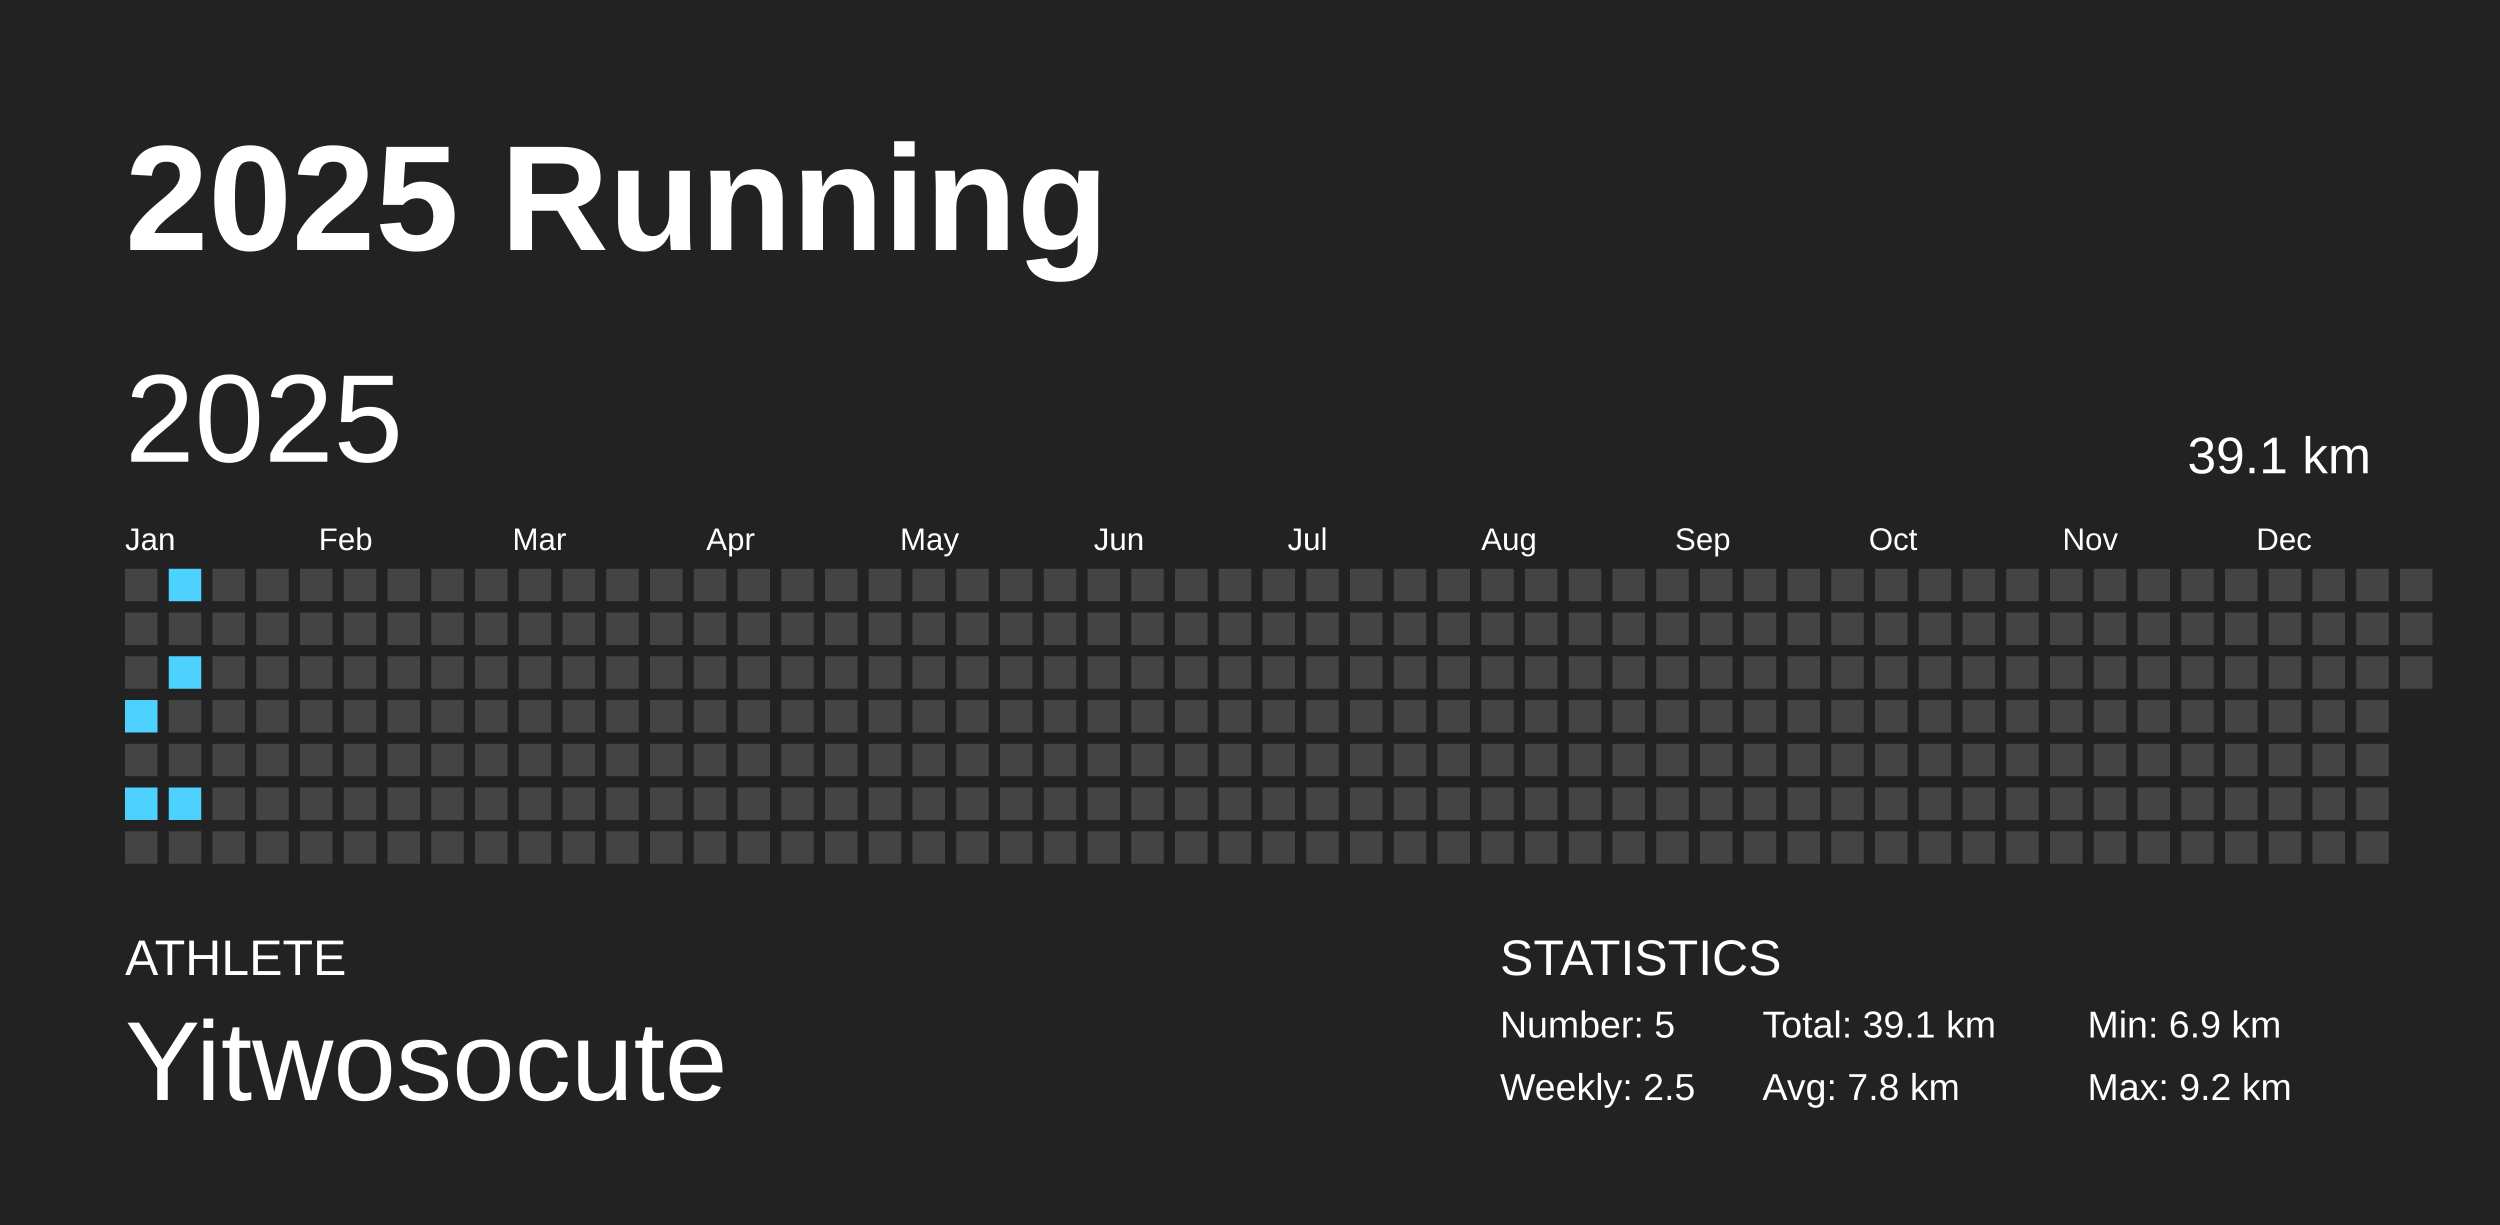
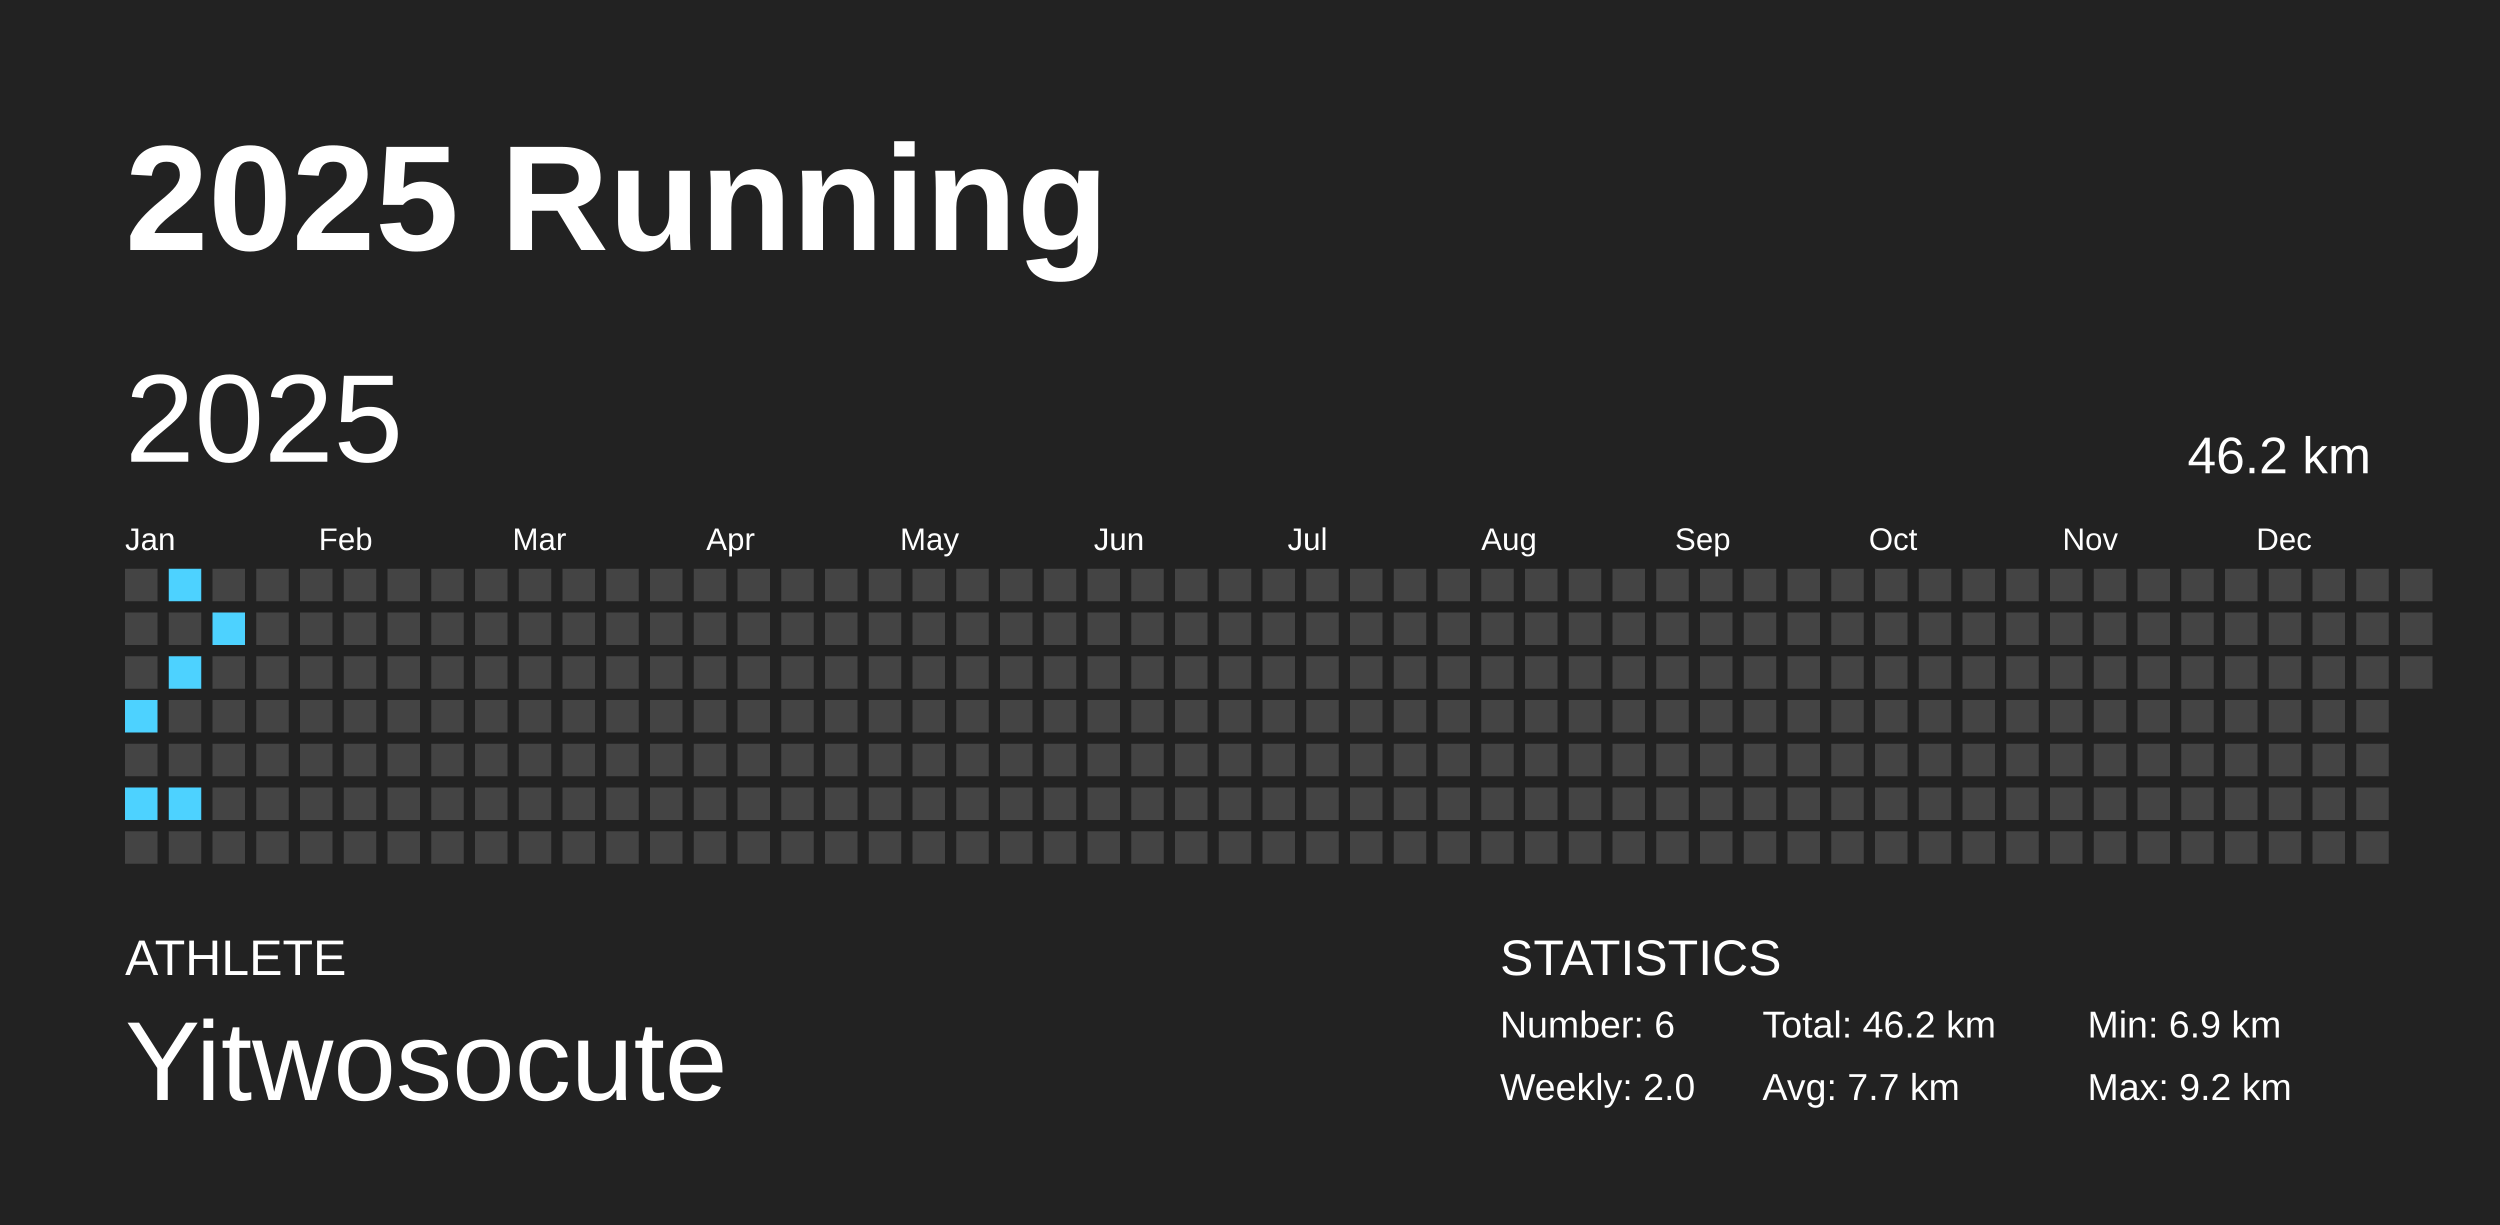
<svg xmlns="http://www.w3.org/2000/svg" baseProfile="full" height="98mm" version="1.1" viewBox="0,0,200,98" width="200mm">
  <defs />
  <rect fill="#222222" height="98" width="200" x="0" y="0" />
  <text fill="#FFFFFF" style="font-size:12px; font-family:Arial; font-weight:bold;" x="10" y="20">2025 Running</text>
  <text fill="#FFFFFF" style="font-size:4px; font-family:Arial" x="10" y="78">ATHLETE</text>
  <text fill="#FFFFFF" style="font-size:9px; font-family:Arial" x="10" y="88">Yitwosocute</text>
  <text fill="#FFFFFF" style="font-size:4px; font-family:Arial" x="120" y="78">STATISTICS</text>
-   <text fill="#FFFFFF" style="font-size:3px; font-family:Arial" x="120" y="83">Number: 5</text>
-   <text fill="#FFFFFF" style="font-size:3px; font-family:Arial" x="120" y="88">Weekly: 2.5</text>
-   <text fill="#FFFFFF" style="font-size:3px; font-family:Arial" x="141" y="83">Total: 39.1 km</text>
-   <text fill="#FFFFFF" style="font-size:3px; font-family:Arial" x="141" y="88">Avg: 7.8 km</text>
+   <text fill="#FFFFFF" style="font-size:3px; font-family:Arial" x="120" y="83">Number: 6</text>
+   <text fill="#FFFFFF" style="font-size:3px; font-family:Arial" x="120" y="88">Weekly: 2.0</text>
+   <text fill="#FFFFFF" style="font-size:3px; font-family:Arial" x="141" y="83">Total: 46.2 km</text>
+   <text fill="#FFFFFF" style="font-size:3px; font-family:Arial" x="141" y="88">Avg: 7.7 km</text>
  <text fill="#FFFFFF" style="font-size:3px; font-family:Arial" x="167" y="83">Min: 6.9 km</text>
  <text fill="#FFFFFF" style="font-size:3px; font-family:Arial" x="167" y="88">Max: 9.2 km</text>
  <text dominant-baseline="hanging" fill="#FFFFFF" style="font-size:10.0px; font-family:Arial;" x="10" y="30">2025</text>
-   <text dominant-baseline="hanging" fill="#FFFFFF" style="font-size:4.125px; font-family:Arial;" x="175" y="35">39.1 km</text>
+   <text dominant-baseline="hanging" fill="#FFFFFF" style="font-size:4.125px; font-family:Arial;" x="175" y="35">46.2 km</text>
  <text fill="#FFFFFF" style="font-size:2.5px; font-family:Arial" x="10.0" y="44">Jan</text>
  <text fill="#FFFFFF" style="font-size:2.5px; font-family:Arial" x="25.5" y="44">Feb</text>
  <text fill="#FFFFFF" style="font-size:2.5px; font-family:Arial" x="41.0" y="44">Mar</text>
  <text fill="#FFFFFF" style="font-size:2.5px; font-family:Arial" x="56.5" y="44">Apr</text>
  <text fill="#FFFFFF" style="font-size:2.5px; font-family:Arial" x="72.0" y="44">May</text>
  <text fill="#FFFFFF" style="font-size:2.5px; font-family:Arial" x="87.5" y="44">Jun</text>
  <text fill="#FFFFFF" style="font-size:2.5px; font-family:Arial" x="103.0" y="44">Jul</text>
  <text fill="#FFFFFF" style="font-size:2.5px; font-family:Arial" x="118.5" y="44">Aug</text>
  <text fill="#FFFFFF" style="font-size:2.5px; font-family:Arial" x="134.0" y="44">Sep</text>
  <text fill="#FFFFFF" style="font-size:2.5px; font-family:Arial" x="149.5" y="44">Oct</text>
  <text fill="#FFFFFF" style="font-size:2.5px; font-family:Arial" x="165.0" y="44">Nov</text>
  <text fill="#FFFFFF" style="font-size:2.5px; font-family:Arial" x="180.5" y="44">Dec</text>
  <rect fill="#444444" height="2.6" width="2.6" x="10.0" y="45.5" />
  <rect fill="#444444" height="2.6" width="2.6" x="10.0" y="49.0" />
  <rect fill="#444444" height="2.6" width="2.6" x="10.0" y="52.5" />
  <rect fill="#4dd2ff" height="2.6" width="2.6" x="10.0" y="56.0" />
  <rect fill="#444444" height="2.6" width="2.6" x="10.0" y="59.5" />
  <rect fill="#4dd2ff" height="2.6" width="2.6" x="10.0" y="63.0" />
  <rect fill="#444444" height="2.6" width="2.6" x="10.0" y="66.5" />
  <rect fill="#4dd2ff" height="2.6" width="2.6" x="13.5" y="45.5" />
  <rect fill="#444444" height="2.6" width="2.6" x="13.5" y="49.0" />
  <rect fill="#4dd2ff" height="2.6" width="2.6" x="13.5" y="52.5" />
  <rect fill="#444444" height="2.6" width="2.6" x="13.5" y="56.0" />
  <rect fill="#444444" height="2.6" width="2.6" x="13.5" y="59.5" />
  <rect fill="#4dd2ff" height="2.6" width="2.6" x="13.5" y="63.0" />
  <rect fill="#444444" height="2.6" width="2.6" x="13.5" y="66.5" />
  <rect fill="#444444" height="2.6" width="2.6" x="17.0" y="45.5" />
-   <rect fill="#444444" height="2.6" width="2.6" x="17.0" y="49.0" />
+   <rect fill="#4dd2ff" height="2.6" width="2.6" x="17.0" y="49.0" />
  <rect fill="#444444" height="2.6" width="2.6" x="17.0" y="52.5" />
  <rect fill="#444444" height="2.6" width="2.6" x="17.0" y="56.0" />
  <rect fill="#444444" height="2.6" width="2.6" x="17.0" y="59.5" />
  <rect fill="#444444" height="2.6" width="2.6" x="17.0" y="63.0" />
  <rect fill="#444444" height="2.6" width="2.6" x="17.0" y="66.5" />
  <rect fill="#444444" height="2.6" width="2.6" x="20.5" y="45.5" />
  <rect fill="#444444" height="2.6" width="2.6" x="20.5" y="49.0" />
  <rect fill="#444444" height="2.6" width="2.6" x="20.5" y="52.5" />
  <rect fill="#444444" height="2.6" width="2.6" x="20.5" y="56.0" />
  <rect fill="#444444" height="2.6" width="2.6" x="20.5" y="59.5" />
  <rect fill="#444444" height="2.6" width="2.6" x="20.5" y="63.0" />
  <rect fill="#444444" height="2.6" width="2.6" x="20.5" y="66.5" />
  <rect fill="#444444" height="2.6" width="2.6" x="24.0" y="45.5" />
  <rect fill="#444444" height="2.6" width="2.6" x="24.0" y="49.0" />
  <rect fill="#444444" height="2.6" width="2.6" x="24.0" y="52.5" />
  <rect fill="#444444" height="2.6" width="2.6" x="24.0" y="56.0" />
  <rect fill="#444444" height="2.6" width="2.6" x="24.0" y="59.5" />
  <rect fill="#444444" height="2.6" width="2.6" x="24.0" y="63.0" />
  <rect fill="#444444" height="2.6" width="2.6" x="24.0" y="66.5" />
  <rect fill="#444444" height="2.6" width="2.6" x="27.5" y="45.5" />
  <rect fill="#444444" height="2.6" width="2.6" x="27.5" y="49.0" />
  <rect fill="#444444" height="2.6" width="2.6" x="27.5" y="52.5" />
  <rect fill="#444444" height="2.6" width="2.6" x="27.5" y="56.0" />
  <rect fill="#444444" height="2.6" width="2.6" x="27.5" y="59.5" />
  <rect fill="#444444" height="2.6" width="2.6" x="27.5" y="63.0" />
  <rect fill="#444444" height="2.6" width="2.6" x="27.5" y="66.5" />
  <rect fill="#444444" height="2.6" width="2.6" x="31.0" y="45.5" />
  <rect fill="#444444" height="2.6" width="2.6" x="31.0" y="49.0" />
  <rect fill="#444444" height="2.6" width="2.6" x="31.0" y="52.5" />
  <rect fill="#444444" height="2.6" width="2.6" x="31.0" y="56.0" />
  <rect fill="#444444" height="2.6" width="2.6" x="31.0" y="59.5" />
  <rect fill="#444444" height="2.6" width="2.6" x="31.0" y="63.0" />
  <rect fill="#444444" height="2.6" width="2.6" x="31.0" y="66.5" />
  <rect fill="#444444" height="2.6" width="2.6" x="34.5" y="45.5" />
  <rect fill="#444444" height="2.6" width="2.6" x="34.5" y="49.0" />
  <rect fill="#444444" height="2.6" width="2.6" x="34.5" y="52.5" />
  <rect fill="#444444" height="2.6" width="2.6" x="34.5" y="56.0" />
  <rect fill="#444444" height="2.6" width="2.6" x="34.5" y="59.5" />
  <rect fill="#444444" height="2.6" width="2.6" x="34.5" y="63.0" />
  <rect fill="#444444" height="2.6" width="2.6" x="34.5" y="66.5" />
  <rect fill="#444444" height="2.6" width="2.6" x="38.0" y="45.5" />
  <rect fill="#444444" height="2.6" width="2.6" x="38.0" y="49.0" />
  <rect fill="#444444" height="2.6" width="2.6" x="38.0" y="52.5" />
  <rect fill="#444444" height="2.6" width="2.6" x="38.0" y="56.0" />
  <rect fill="#444444" height="2.6" width="2.6" x="38.0" y="59.5" />
  <rect fill="#444444" height="2.6" width="2.6" x="38.0" y="63.0" />
  <rect fill="#444444" height="2.6" width="2.6" x="38.0" y="66.5" />
  <rect fill="#444444" height="2.6" width="2.6" x="41.5" y="45.5" />
  <rect fill="#444444" height="2.6" width="2.6" x="41.5" y="49.0" />
  <rect fill="#444444" height="2.6" width="2.6" x="41.5" y="52.5" />
  <rect fill="#444444" height="2.6" width="2.6" x="41.5" y="56.0" />
  <rect fill="#444444" height="2.6" width="2.6" x="41.5" y="59.5" />
  <rect fill="#444444" height="2.6" width="2.6" x="41.5" y="63.0" />
  <rect fill="#444444" height="2.6" width="2.6" x="41.5" y="66.5" />
  <rect fill="#444444" height="2.6" width="2.6" x="45.0" y="45.5" />
  <rect fill="#444444" height="2.6" width="2.6" x="45.0" y="49.0" />
  <rect fill="#444444" height="2.6" width="2.6" x="45.0" y="52.5" />
  <rect fill="#444444" height="2.6" width="2.6" x="45.0" y="56.0" />
  <rect fill="#444444" height="2.6" width="2.6" x="45.0" y="59.5" />
  <rect fill="#444444" height="2.6" width="2.6" x="45.0" y="63.0" />
  <rect fill="#444444" height="2.6" width="2.6" x="45.0" y="66.5" />
  <rect fill="#444444" height="2.6" width="2.6" x="48.5" y="45.5" />
  <rect fill="#444444" height="2.6" width="2.6" x="48.5" y="49.0" />
  <rect fill="#444444" height="2.6" width="2.6" x="48.5" y="52.5" />
  <rect fill="#444444" height="2.6" width="2.6" x="48.5" y="56.0" />
  <rect fill="#444444" height="2.6" width="2.6" x="48.5" y="59.5" />
  <rect fill="#444444" height="2.6" width="2.6" x="48.5" y="63.0" />
  <rect fill="#444444" height="2.6" width="2.6" x="48.5" y="66.5" />
  <rect fill="#444444" height="2.6" width="2.6" x="52.0" y="45.5" />
  <rect fill="#444444" height="2.6" width="2.6" x="52.0" y="49.0" />
  <rect fill="#444444" height="2.6" width="2.6" x="52.0" y="52.5" />
  <rect fill="#444444" height="2.6" width="2.6" x="52.0" y="56.0" />
  <rect fill="#444444" height="2.6" width="2.6" x="52.0" y="59.5" />
  <rect fill="#444444" height="2.6" width="2.6" x="52.0" y="63.0" />
  <rect fill="#444444" height="2.6" width="2.6" x="52.0" y="66.5" />
  <rect fill="#444444" height="2.6" width="2.6" x="55.5" y="45.5" />
  <rect fill="#444444" height="2.6" width="2.6" x="55.5" y="49.0" />
  <rect fill="#444444" height="2.6" width="2.6" x="55.5" y="52.5" />
  <rect fill="#444444" height="2.6" width="2.6" x="55.5" y="56.0" />
  <rect fill="#444444" height="2.6" width="2.6" x="55.5" y="59.5" />
  <rect fill="#444444" height="2.6" width="2.6" x="55.5" y="63.0" />
  <rect fill="#444444" height="2.6" width="2.6" x="55.5" y="66.5" />
  <rect fill="#444444" height="2.6" width="2.6" x="59.0" y="45.5" />
  <rect fill="#444444" height="2.6" width="2.6" x="59.0" y="49.0" />
  <rect fill="#444444" height="2.6" width="2.6" x="59.0" y="52.5" />
  <rect fill="#444444" height="2.6" width="2.6" x="59.0" y="56.0" />
  <rect fill="#444444" height="2.6" width="2.6" x="59.0" y="59.5" />
  <rect fill="#444444" height="2.6" width="2.6" x="59.0" y="63.0" />
  <rect fill="#444444" height="2.6" width="2.6" x="59.0" y="66.5" />
  <rect fill="#444444" height="2.6" width="2.6" x="62.5" y="45.5" />
  <rect fill="#444444" height="2.6" width="2.6" x="62.5" y="49.0" />
  <rect fill="#444444" height="2.6" width="2.6" x="62.5" y="52.5" />
  <rect fill="#444444" height="2.6" width="2.6" x="62.5" y="56.0" />
  <rect fill="#444444" height="2.6" width="2.6" x="62.5" y="59.5" />
  <rect fill="#444444" height="2.6" width="2.6" x="62.5" y="63.0" />
  <rect fill="#444444" height="2.6" width="2.6" x="62.5" y="66.5" />
  <rect fill="#444444" height="2.6" width="2.6" x="66.0" y="45.5" />
  <rect fill="#444444" height="2.6" width="2.6" x="66.0" y="49.0" />
  <rect fill="#444444" height="2.6" width="2.6" x="66.0" y="52.5" />
  <rect fill="#444444" height="2.6" width="2.6" x="66.0" y="56.0" />
  <rect fill="#444444" height="2.6" width="2.6" x="66.0" y="59.5" />
  <rect fill="#444444" height="2.6" width="2.6" x="66.0" y="63.0" />
  <rect fill="#444444" height="2.6" width="2.6" x="66.0" y="66.5" />
  <rect fill="#444444" height="2.6" width="2.6" x="69.5" y="45.5" />
  <rect fill="#444444" height="2.6" width="2.6" x="69.5" y="49.0" />
  <rect fill="#444444" height="2.6" width="2.6" x="69.5" y="52.5" />
  <rect fill="#444444" height="2.6" width="2.6" x="69.5" y="56.0" />
  <rect fill="#444444" height="2.6" width="2.6" x="69.5" y="59.5" />
  <rect fill="#444444" height="2.6" width="2.6" x="69.5" y="63.0" />
  <rect fill="#444444" height="2.6" width="2.6" x="69.5" y="66.5" />
  <rect fill="#444444" height="2.6" width="2.6" x="73.0" y="45.5" />
  <rect fill="#444444" height="2.6" width="2.6" x="73.0" y="49.0" />
  <rect fill="#444444" height="2.6" width="2.6" x="73.0" y="52.5" />
  <rect fill="#444444" height="2.6" width="2.6" x="73.0" y="56.0" />
  <rect fill="#444444" height="2.6" width="2.6" x="73.0" y="59.5" />
  <rect fill="#444444" height="2.6" width="2.6" x="73.0" y="63.0" />
  <rect fill="#444444" height="2.6" width="2.6" x="73.0" y="66.5" />
  <rect fill="#444444" height="2.6" width="2.6" x="76.5" y="45.5" />
  <rect fill="#444444" height="2.6" width="2.6" x="76.5" y="49.0" />
  <rect fill="#444444" height="2.6" width="2.6" x="76.5" y="52.5" />
  <rect fill="#444444" height="2.6" width="2.6" x="76.5" y="56.0" />
  <rect fill="#444444" height="2.6" width="2.6" x="76.5" y="59.5" />
  <rect fill="#444444" height="2.6" width="2.6" x="76.5" y="63.0" />
  <rect fill="#444444" height="2.6" width="2.6" x="76.5" y="66.5" />
  <rect fill="#444444" height="2.6" width="2.6" x="80.0" y="45.5" />
  <rect fill="#444444" height="2.6" width="2.6" x="80.0" y="49.0" />
  <rect fill="#444444" height="2.6" width="2.6" x="80.0" y="52.5" />
  <rect fill="#444444" height="2.6" width="2.6" x="80.0" y="56.0" />
  <rect fill="#444444" height="2.6" width="2.6" x="80.0" y="59.5" />
  <rect fill="#444444" height="2.6" width="2.6" x="80.0" y="63.0" />
  <rect fill="#444444" height="2.6" width="2.6" x="80.0" y="66.5" />
  <rect fill="#444444" height="2.6" width="2.6" x="83.5" y="45.5" />
  <rect fill="#444444" height="2.6" width="2.6" x="83.5" y="49.0" />
  <rect fill="#444444" height="2.6" width="2.6" x="83.5" y="52.5" />
  <rect fill="#444444" height="2.6" width="2.6" x="83.5" y="56.0" />
  <rect fill="#444444" height="2.6" width="2.6" x="83.5" y="59.5" />
  <rect fill="#444444" height="2.6" width="2.6" x="83.5" y="63.0" />
  <rect fill="#444444" height="2.6" width="2.6" x="83.5" y="66.5" />
  <rect fill="#444444" height="2.6" width="2.6" x="87.0" y="45.5" />
  <rect fill="#444444" height="2.6" width="2.6" x="87.0" y="49.0" />
  <rect fill="#444444" height="2.6" width="2.6" x="87.0" y="52.5" />
  <rect fill="#444444" height="2.6" width="2.6" x="87.0" y="56.0" />
  <rect fill="#444444" height="2.6" width="2.6" x="87.0" y="59.5" />
  <rect fill="#444444" height="2.6" width="2.6" x="87.0" y="63.0" />
  <rect fill="#444444" height="2.6" width="2.6" x="87.0" y="66.5" />
  <rect fill="#444444" height="2.6" width="2.6" x="90.5" y="45.5" />
  <rect fill="#444444" height="2.6" width="2.6" x="90.5" y="49.0" />
  <rect fill="#444444" height="2.6" width="2.6" x="90.5" y="52.5" />
  <rect fill="#444444" height="2.6" width="2.6" x="90.5" y="56.0" />
  <rect fill="#444444" height="2.6" width="2.6" x="90.5" y="59.5" />
  <rect fill="#444444" height="2.6" width="2.6" x="90.5" y="63.0" />
  <rect fill="#444444" height="2.6" width="2.6" x="90.5" y="66.5" />
  <rect fill="#444444" height="2.6" width="2.6" x="94.0" y="45.5" />
  <rect fill="#444444" height="2.6" width="2.6" x="94.0" y="49.0" />
  <rect fill="#444444" height="2.6" width="2.6" x="94.0" y="52.5" />
  <rect fill="#444444" height="2.6" width="2.6" x="94.0" y="56.0" />
  <rect fill="#444444" height="2.6" width="2.6" x="94.0" y="59.5" />
  <rect fill="#444444" height="2.6" width="2.6" x="94.0" y="63.0" />
  <rect fill="#444444" height="2.6" width="2.6" x="94.0" y="66.5" />
  <rect fill="#444444" height="2.6" width="2.6" x="97.5" y="45.5" />
  <rect fill="#444444" height="2.6" width="2.6" x="97.5" y="49.0" />
  <rect fill="#444444" height="2.6" width="2.6" x="97.5" y="52.5" />
  <rect fill="#444444" height="2.6" width="2.6" x="97.5" y="56.0" />
  <rect fill="#444444" height="2.6" width="2.6" x="97.5" y="59.5" />
  <rect fill="#444444" height="2.6" width="2.6" x="97.5" y="63.0" />
  <rect fill="#444444" height="2.6" width="2.6" x="97.5" y="66.5" />
  <rect fill="#444444" height="2.6" width="2.6" x="101.0" y="45.5" />
  <rect fill="#444444" height="2.6" width="2.6" x="101.0" y="49.0" />
  <rect fill="#444444" height="2.6" width="2.6" x="101.0" y="52.5" />
  <rect fill="#444444" height="2.6" width="2.6" x="101.0" y="56.0" />
  <rect fill="#444444" height="2.6" width="2.6" x="101.0" y="59.5" />
  <rect fill="#444444" height="2.6" width="2.6" x="101.0" y="63.0" />
  <rect fill="#444444" height="2.6" width="2.6" x="101.0" y="66.5" />
  <rect fill="#444444" height="2.6" width="2.6" x="104.5" y="45.5" />
  <rect fill="#444444" height="2.6" width="2.6" x="104.5" y="49.0" />
  <rect fill="#444444" height="2.6" width="2.6" x="104.5" y="52.5" />
  <rect fill="#444444" height="2.6" width="2.6" x="104.5" y="56.0" />
  <rect fill="#444444" height="2.6" width="2.6" x="104.5" y="59.5" />
  <rect fill="#444444" height="2.6" width="2.6" x="104.5" y="63.0" />
  <rect fill="#444444" height="2.6" width="2.6" x="104.5" y="66.5" />
  <rect fill="#444444" height="2.6" width="2.6" x="108.0" y="45.5" />
  <rect fill="#444444" height="2.6" width="2.6" x="108.0" y="49.0" />
  <rect fill="#444444" height="2.6" width="2.6" x="108.0" y="52.5" />
  <rect fill="#444444" height="2.6" width="2.6" x="108.0" y="56.0" />
  <rect fill="#444444" height="2.6" width="2.6" x="108.0" y="59.5" />
  <rect fill="#444444" height="2.6" width="2.6" x="108.0" y="63.0" />
  <rect fill="#444444" height="2.6" width="2.6" x="108.0" y="66.5" />
  <rect fill="#444444" height="2.6" width="2.6" x="111.5" y="45.5" />
  <rect fill="#444444" height="2.6" width="2.6" x="111.5" y="49.0" />
  <rect fill="#444444" height="2.6" width="2.6" x="111.5" y="52.5" />
  <rect fill="#444444" height="2.6" width="2.6" x="111.5" y="56.0" />
  <rect fill="#444444" height="2.6" width="2.6" x="111.5" y="59.5" />
  <rect fill="#444444" height="2.6" width="2.6" x="111.5" y="63.0" />
  <rect fill="#444444" height="2.6" width="2.6" x="111.5" y="66.5" />
  <rect fill="#444444" height="2.6" width="2.6" x="115.0" y="45.5" />
  <rect fill="#444444" height="2.6" width="2.6" x="115.0" y="49.0" />
  <rect fill="#444444" height="2.6" width="2.6" x="115.0" y="52.5" />
  <rect fill="#444444" height="2.6" width="2.6" x="115.0" y="56.0" />
  <rect fill="#444444" height="2.6" width="2.6" x="115.0" y="59.5" />
  <rect fill="#444444" height="2.6" width="2.6" x="115.0" y="63.0" />
  <rect fill="#444444" height="2.6" width="2.6" x="115.0" y="66.5" />
  <rect fill="#444444" height="2.6" width="2.6" x="118.5" y="45.5" />
  <rect fill="#444444" height="2.6" width="2.6" x="118.5" y="49.0" />
  <rect fill="#444444" height="2.6" width="2.6" x="118.5" y="52.5" />
  <rect fill="#444444" height="2.6" width="2.6" x="118.5" y="56.0" />
  <rect fill="#444444" height="2.6" width="2.6" x="118.5" y="59.5" />
  <rect fill="#444444" height="2.6" width="2.6" x="118.5" y="63.0" />
  <rect fill="#444444" height="2.6" width="2.6" x="118.5" y="66.5" />
  <rect fill="#444444" height="2.6" width="2.6" x="122.0" y="45.5" />
  <rect fill="#444444" height="2.6" width="2.6" x="122.0" y="49.0" />
  <rect fill="#444444" height="2.6" width="2.6" x="122.0" y="52.5" />
  <rect fill="#444444" height="2.6" width="2.6" x="122.0" y="56.0" />
  <rect fill="#444444" height="2.6" width="2.6" x="122.0" y="59.5" />
  <rect fill="#444444" height="2.6" width="2.6" x="122.0" y="63.0" />
  <rect fill="#444444" height="2.6" width="2.6" x="122.0" y="66.5" />
  <rect fill="#444444" height="2.6" width="2.6" x="125.5" y="45.5" />
  <rect fill="#444444" height="2.6" width="2.6" x="125.5" y="49.0" />
  <rect fill="#444444" height="2.6" width="2.6" x="125.5" y="52.5" />
  <rect fill="#444444" height="2.6" width="2.6" x="125.5" y="56.0" />
  <rect fill="#444444" height="2.6" width="2.6" x="125.5" y="59.5" />
  <rect fill="#444444" height="2.6" width="2.6" x="125.5" y="63.0" />
  <rect fill="#444444" height="2.6" width="2.6" x="125.5" y="66.5" />
  <rect fill="#444444" height="2.6" width="2.6" x="129.0" y="45.5" />
  <rect fill="#444444" height="2.6" width="2.6" x="129.0" y="49.0" />
  <rect fill="#444444" height="2.6" width="2.6" x="129.0" y="52.5" />
  <rect fill="#444444" height="2.6" width="2.6" x="129.0" y="56.0" />
  <rect fill="#444444" height="2.6" width="2.6" x="129.0" y="59.5" />
  <rect fill="#444444" height="2.6" width="2.6" x="129.0" y="63.0" />
  <rect fill="#444444" height="2.6" width="2.6" x="129.0" y="66.5" />
  <rect fill="#444444" height="2.6" width="2.6" x="132.5" y="45.5" />
  <rect fill="#444444" height="2.6" width="2.6" x="132.5" y="49.0" />
  <rect fill="#444444" height="2.6" width="2.6" x="132.5" y="52.5" />
  <rect fill="#444444" height="2.6" width="2.6" x="132.5" y="56.0" />
  <rect fill="#444444" height="2.6" width="2.6" x="132.5" y="59.5" />
  <rect fill="#444444" height="2.6" width="2.6" x="132.5" y="63.0" />
  <rect fill="#444444" height="2.6" width="2.6" x="132.5" y="66.5" />
  <rect fill="#444444" height="2.6" width="2.6" x="136.0" y="45.5" />
  <rect fill="#444444" height="2.6" width="2.6" x="136.0" y="49.0" />
  <rect fill="#444444" height="2.6" width="2.6" x="136.0" y="52.5" />
  <rect fill="#444444" height="2.6" width="2.6" x="136.0" y="56.0" />
  <rect fill="#444444" height="2.6" width="2.6" x="136.0" y="59.5" />
  <rect fill="#444444" height="2.6" width="2.6" x="136.0" y="63.0" />
  <rect fill="#444444" height="2.6" width="2.6" x="136.0" y="66.5" />
  <rect fill="#444444" height="2.6" width="2.6" x="139.5" y="45.5" />
  <rect fill="#444444" height="2.6" width="2.6" x="139.5" y="49.0" />
  <rect fill="#444444" height="2.6" width="2.6" x="139.5" y="52.5" />
  <rect fill="#444444" height="2.6" width="2.6" x="139.5" y="56.0" />
  <rect fill="#444444" height="2.6" width="2.6" x="139.5" y="59.5" />
  <rect fill="#444444" height="2.6" width="2.6" x="139.5" y="63.0" />
  <rect fill="#444444" height="2.6" width="2.6" x="139.5" y="66.5" />
  <rect fill="#444444" height="2.6" width="2.6" x="143.0" y="45.5" />
  <rect fill="#444444" height="2.6" width="2.6" x="143.0" y="49.0" />
  <rect fill="#444444" height="2.6" width="2.6" x="143.0" y="52.5" />
  <rect fill="#444444" height="2.6" width="2.6" x="143.0" y="56.0" />
  <rect fill="#444444" height="2.6" width="2.6" x="143.0" y="59.5" />
  <rect fill="#444444" height="2.6" width="2.6" x="143.0" y="63.0" />
  <rect fill="#444444" height="2.6" width="2.6" x="143.0" y="66.5" />
  <rect fill="#444444" height="2.6" width="2.6" x="146.5" y="45.5" />
  <rect fill="#444444" height="2.6" width="2.6" x="146.5" y="49.0" />
  <rect fill="#444444" height="2.6" width="2.6" x="146.5" y="52.5" />
  <rect fill="#444444" height="2.6" width="2.6" x="146.5" y="56.0" />
  <rect fill="#444444" height="2.6" width="2.6" x="146.5" y="59.5" />
  <rect fill="#444444" height="2.6" width="2.6" x="146.5" y="63.0" />
  <rect fill="#444444" height="2.6" width="2.6" x="146.5" y="66.5" />
  <rect fill="#444444" height="2.6" width="2.6" x="150.0" y="45.5" />
  <rect fill="#444444" height="2.6" width="2.6" x="150.0" y="49.0" />
  <rect fill="#444444" height="2.6" width="2.6" x="150.0" y="52.5" />
  <rect fill="#444444" height="2.6" width="2.6" x="150.0" y="56.0" />
  <rect fill="#444444" height="2.6" width="2.6" x="150.0" y="59.5" />
  <rect fill="#444444" height="2.6" width="2.6" x="150.0" y="63.0" />
  <rect fill="#444444" height="2.6" width="2.6" x="150.0" y="66.5" />
  <rect fill="#444444" height="2.6" width="2.6" x="153.5" y="45.5" />
  <rect fill="#444444" height="2.6" width="2.6" x="153.5" y="49.0" />
  <rect fill="#444444" height="2.6" width="2.6" x="153.5" y="52.5" />
  <rect fill="#444444" height="2.6" width="2.6" x="153.5" y="56.0" />
  <rect fill="#444444" height="2.6" width="2.6" x="153.5" y="59.5" />
  <rect fill="#444444" height="2.6" width="2.6" x="153.5" y="63.0" />
  <rect fill="#444444" height="2.6" width="2.6" x="153.5" y="66.5" />
  <rect fill="#444444" height="2.6" width="2.6" x="157.0" y="45.5" />
  <rect fill="#444444" height="2.6" width="2.6" x="157.0" y="49.0" />
  <rect fill="#444444" height="2.6" width="2.6" x="157.0" y="52.5" />
  <rect fill="#444444" height="2.6" width="2.6" x="157.0" y="56.0" />
  <rect fill="#444444" height="2.6" width="2.6" x="157.0" y="59.5" />
  <rect fill="#444444" height="2.6" width="2.6" x="157.0" y="63.0" />
  <rect fill="#444444" height="2.6" width="2.6" x="157.0" y="66.5" />
  <rect fill="#444444" height="2.6" width="2.6" x="160.5" y="45.5" />
  <rect fill="#444444" height="2.6" width="2.6" x="160.5" y="49.0" />
  <rect fill="#444444" height="2.6" width="2.6" x="160.5" y="52.5" />
  <rect fill="#444444" height="2.6" width="2.6" x="160.5" y="56.0" />
  <rect fill="#444444" height="2.6" width="2.6" x="160.5" y="59.5" />
  <rect fill="#444444" height="2.6" width="2.6" x="160.5" y="63.0" />
  <rect fill="#444444" height="2.6" width="2.6" x="160.5" y="66.5" />
  <rect fill="#444444" height="2.6" width="2.6" x="164.0" y="45.5" />
  <rect fill="#444444" height="2.6" width="2.6" x="164.0" y="49.0" />
  <rect fill="#444444" height="2.6" width="2.6" x="164.0" y="52.5" />
  <rect fill="#444444" height="2.6" width="2.6" x="164.0" y="56.0" />
  <rect fill="#444444" height="2.6" width="2.6" x="164.0" y="59.5" />
  <rect fill="#444444" height="2.6" width="2.6" x="164.0" y="63.0" />
  <rect fill="#444444" height="2.6" width="2.6" x="164.0" y="66.5" />
  <rect fill="#444444" height="2.6" width="2.6" x="167.5" y="45.5" />
  <rect fill="#444444" height="2.6" width="2.6" x="167.5" y="49.0" />
  <rect fill="#444444" height="2.6" width="2.6" x="167.5" y="52.5" />
  <rect fill="#444444" height="2.6" width="2.6" x="167.5" y="56.0" />
  <rect fill="#444444" height="2.6" width="2.6" x="167.5" y="59.5" />
  <rect fill="#444444" height="2.6" width="2.6" x="167.5" y="63.0" />
  <rect fill="#444444" height="2.6" width="2.6" x="167.5" y="66.5" />
  <rect fill="#444444" height="2.6" width="2.6" x="171.0" y="45.5" />
  <rect fill="#444444" height="2.6" width="2.6" x="171.0" y="49.0" />
  <rect fill="#444444" height="2.6" width="2.6" x="171.0" y="52.5" />
  <rect fill="#444444" height="2.6" width="2.6" x="171.0" y="56.0" />
  <rect fill="#444444" height="2.6" width="2.6" x="171.0" y="59.5" />
  <rect fill="#444444" height="2.6" width="2.6" x="171.0" y="63.0" />
  <rect fill="#444444" height="2.6" width="2.6" x="171.0" y="66.5" />
  <rect fill="#444444" height="2.6" width="2.6" x="174.5" y="45.5" />
  <rect fill="#444444" height="2.6" width="2.6" x="174.5" y="49.0" />
  <rect fill="#444444" height="2.6" width="2.6" x="174.5" y="52.5" />
  <rect fill="#444444" height="2.6" width="2.6" x="174.5" y="56.0" />
  <rect fill="#444444" height="2.6" width="2.6" x="174.5" y="59.5" />
  <rect fill="#444444" height="2.6" width="2.6" x="174.5" y="63.0" />
  <rect fill="#444444" height="2.6" width="2.6" x="174.5" y="66.5" />
  <rect fill="#444444" height="2.6" width="2.6" x="178.0" y="45.5" />
  <rect fill="#444444" height="2.6" width="2.6" x="178.0" y="49.0" />
  <rect fill="#444444" height="2.6" width="2.6" x="178.0" y="52.5" />
  <rect fill="#444444" height="2.6" width="2.6" x="178.0" y="56.0" />
  <rect fill="#444444" height="2.6" width="2.6" x="178.0" y="59.5" />
  <rect fill="#444444" height="2.6" width="2.6" x="178.0" y="63.0" />
  <rect fill="#444444" height="2.6" width="2.6" x="178.0" y="66.5" />
  <rect fill="#444444" height="2.6" width="2.6" x="181.5" y="45.5" />
  <rect fill="#444444" height="2.6" width="2.6" x="181.5" y="49.0" />
  <rect fill="#444444" height="2.6" width="2.6" x="181.5" y="52.5" />
  <rect fill="#444444" height="2.6" width="2.6" x="181.5" y="56.0" />
  <rect fill="#444444" height="2.6" width="2.6" x="181.5" y="59.5" />
  <rect fill="#444444" height="2.6" width="2.6" x="181.5" y="63.0" />
  <rect fill="#444444" height="2.6" width="2.6" x="181.5" y="66.5" />
  <rect fill="#444444" height="2.6" width="2.6" x="185.0" y="45.5" />
  <rect fill="#444444" height="2.6" width="2.6" x="185.0" y="49.0" />
  <rect fill="#444444" height="2.6" width="2.6" x="185.0" y="52.5" />
  <rect fill="#444444" height="2.6" width="2.6" x="185.0" y="56.0" />
  <rect fill="#444444" height="2.6" width="2.6" x="185.0" y="59.5" />
  <rect fill="#444444" height="2.6" width="2.6" x="185.0" y="63.0" />
  <rect fill="#444444" height="2.6" width="2.6" x="185.0" y="66.5" />
  <rect fill="#444444" height="2.6" width="2.6" x="188.5" y="45.5" />
  <rect fill="#444444" height="2.6" width="2.6" x="188.5" y="49.0" />
  <rect fill="#444444" height="2.6" width="2.6" x="188.5" y="52.5" />
  <rect fill="#444444" height="2.6" width="2.6" x="188.5" y="56.0" />
  <rect fill="#444444" height="2.6" width="2.6" x="188.5" y="59.5" />
  <rect fill="#444444" height="2.6" width="2.6" x="188.5" y="63.0" />
  <rect fill="#444444" height="2.6" width="2.6" x="188.5" y="66.5" />
  <rect fill="#444444" height="2.6" width="2.6" x="192.0" y="45.5" />
  <rect fill="#444444" height="2.6" width="2.6" x="192.0" y="49.0" />
  <rect fill="#444444" height="2.6" width="2.6" x="192.0" y="52.5" />
</svg>
